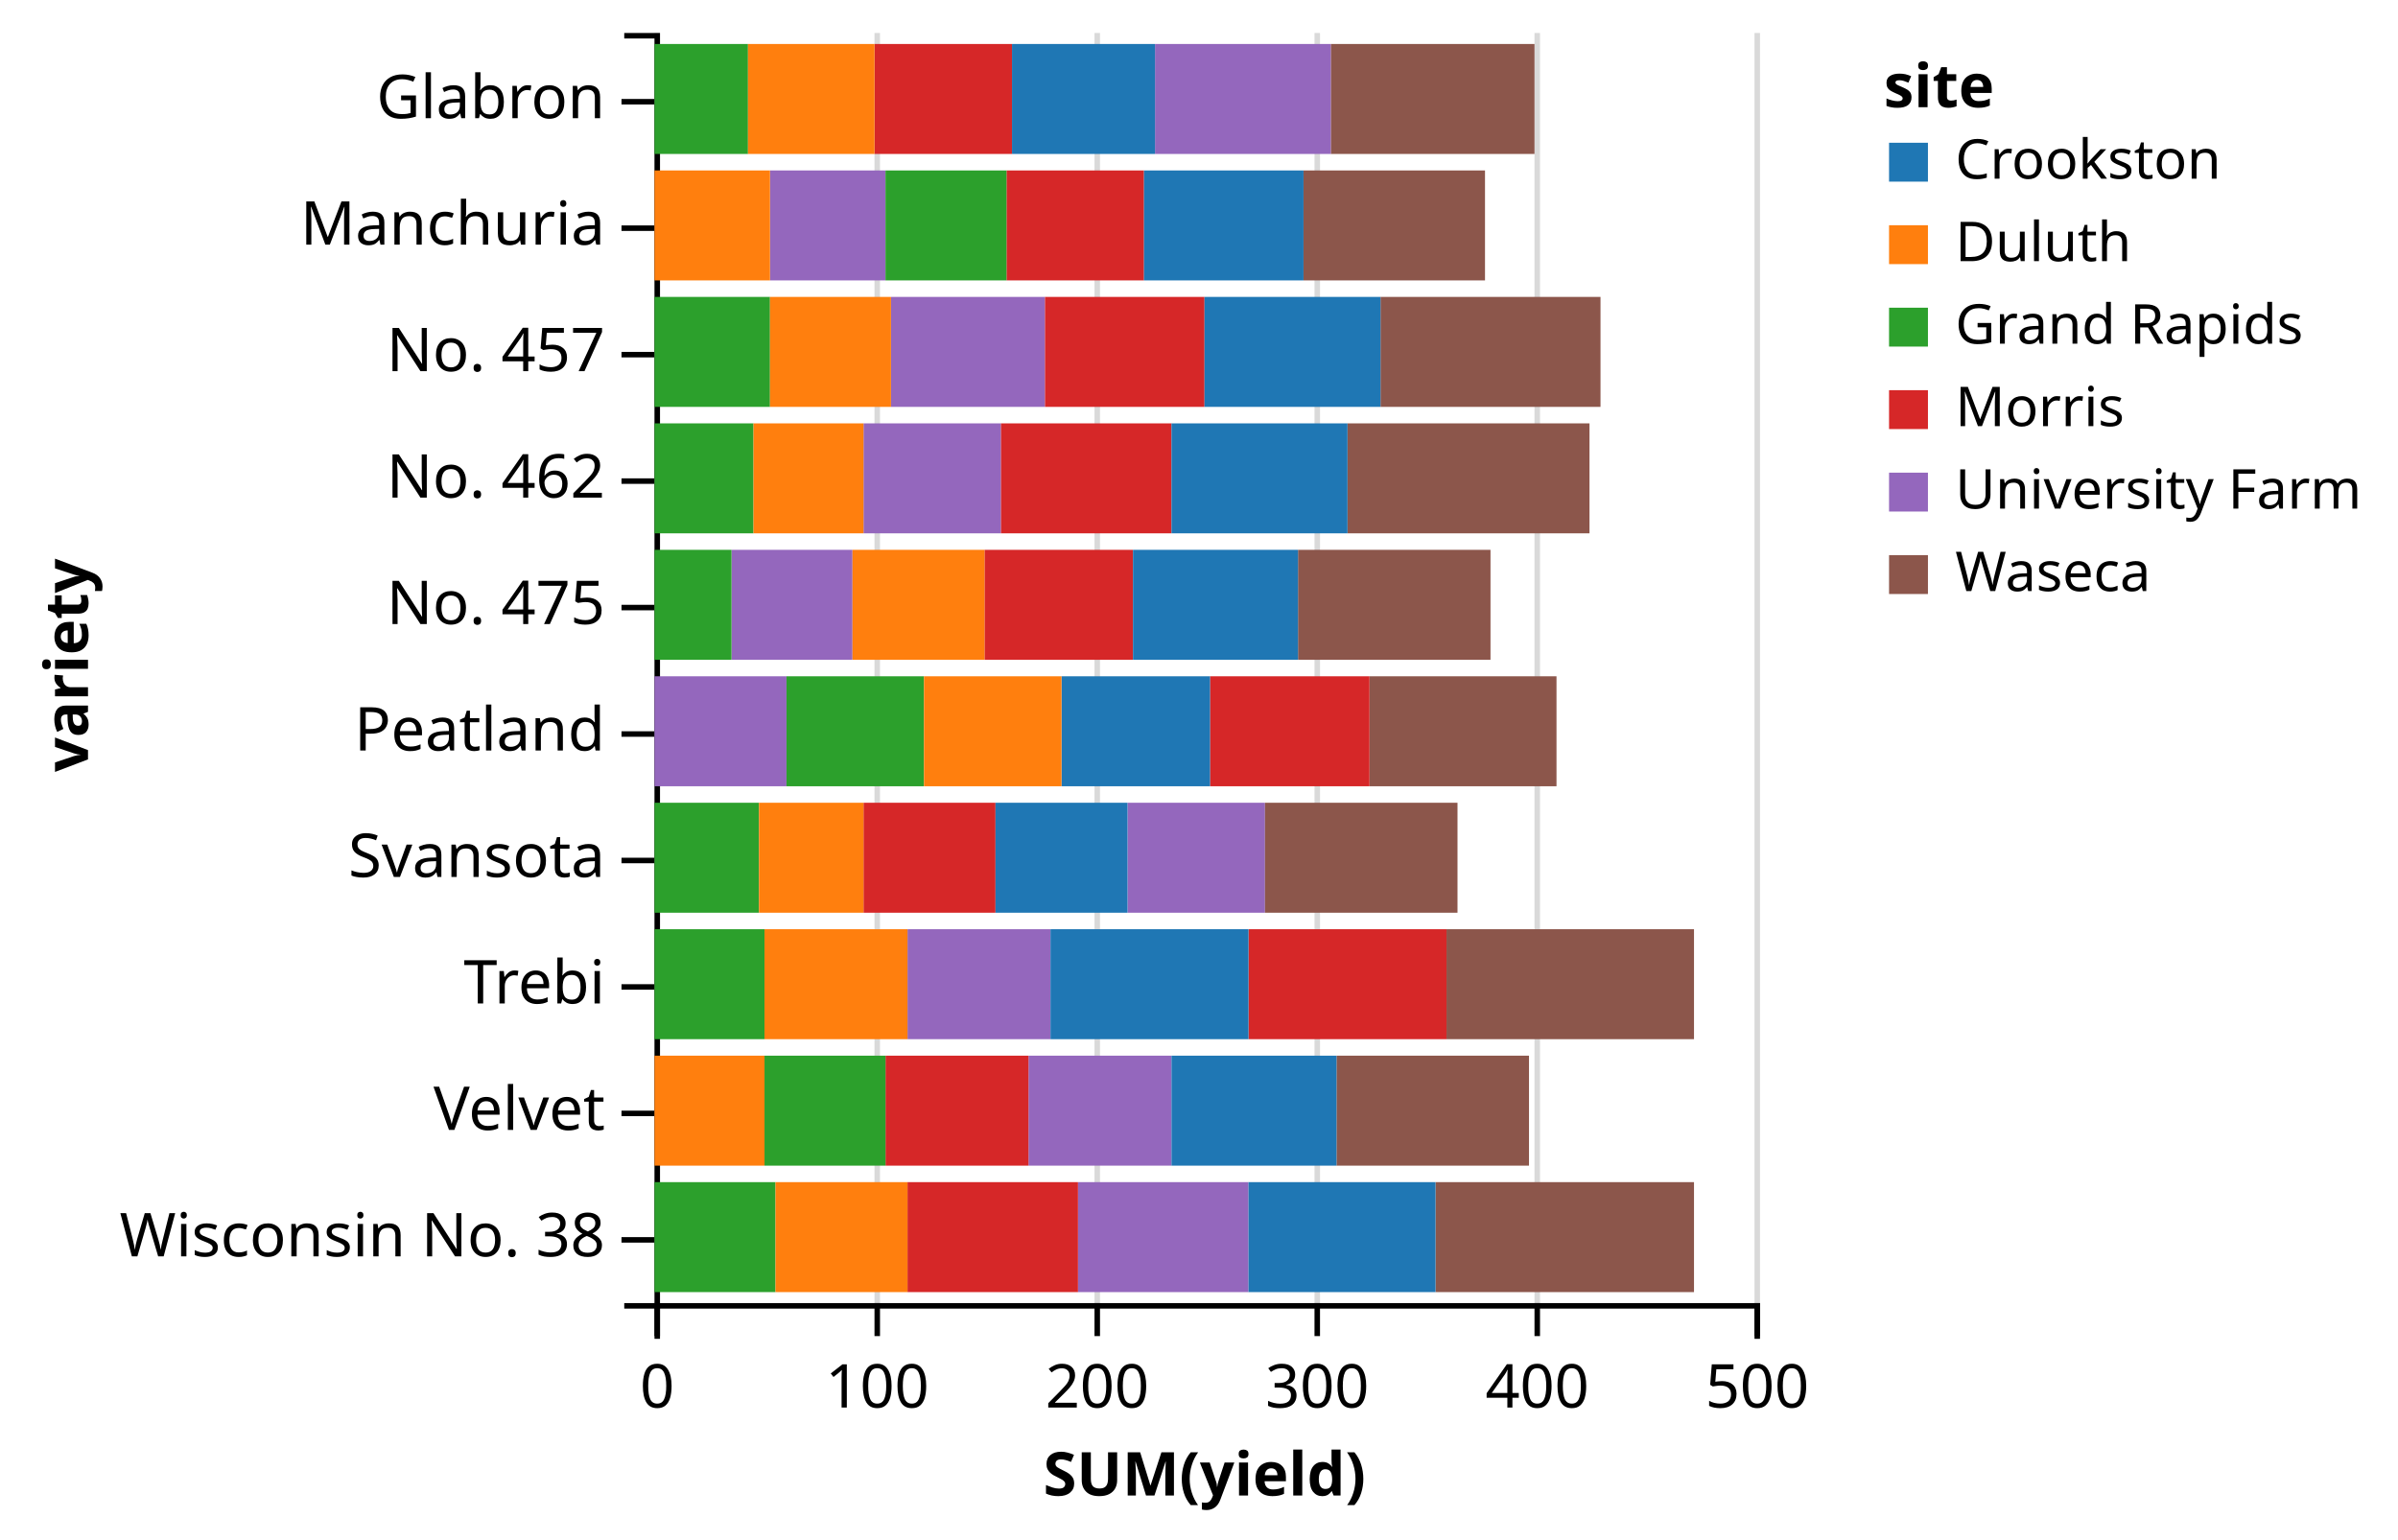
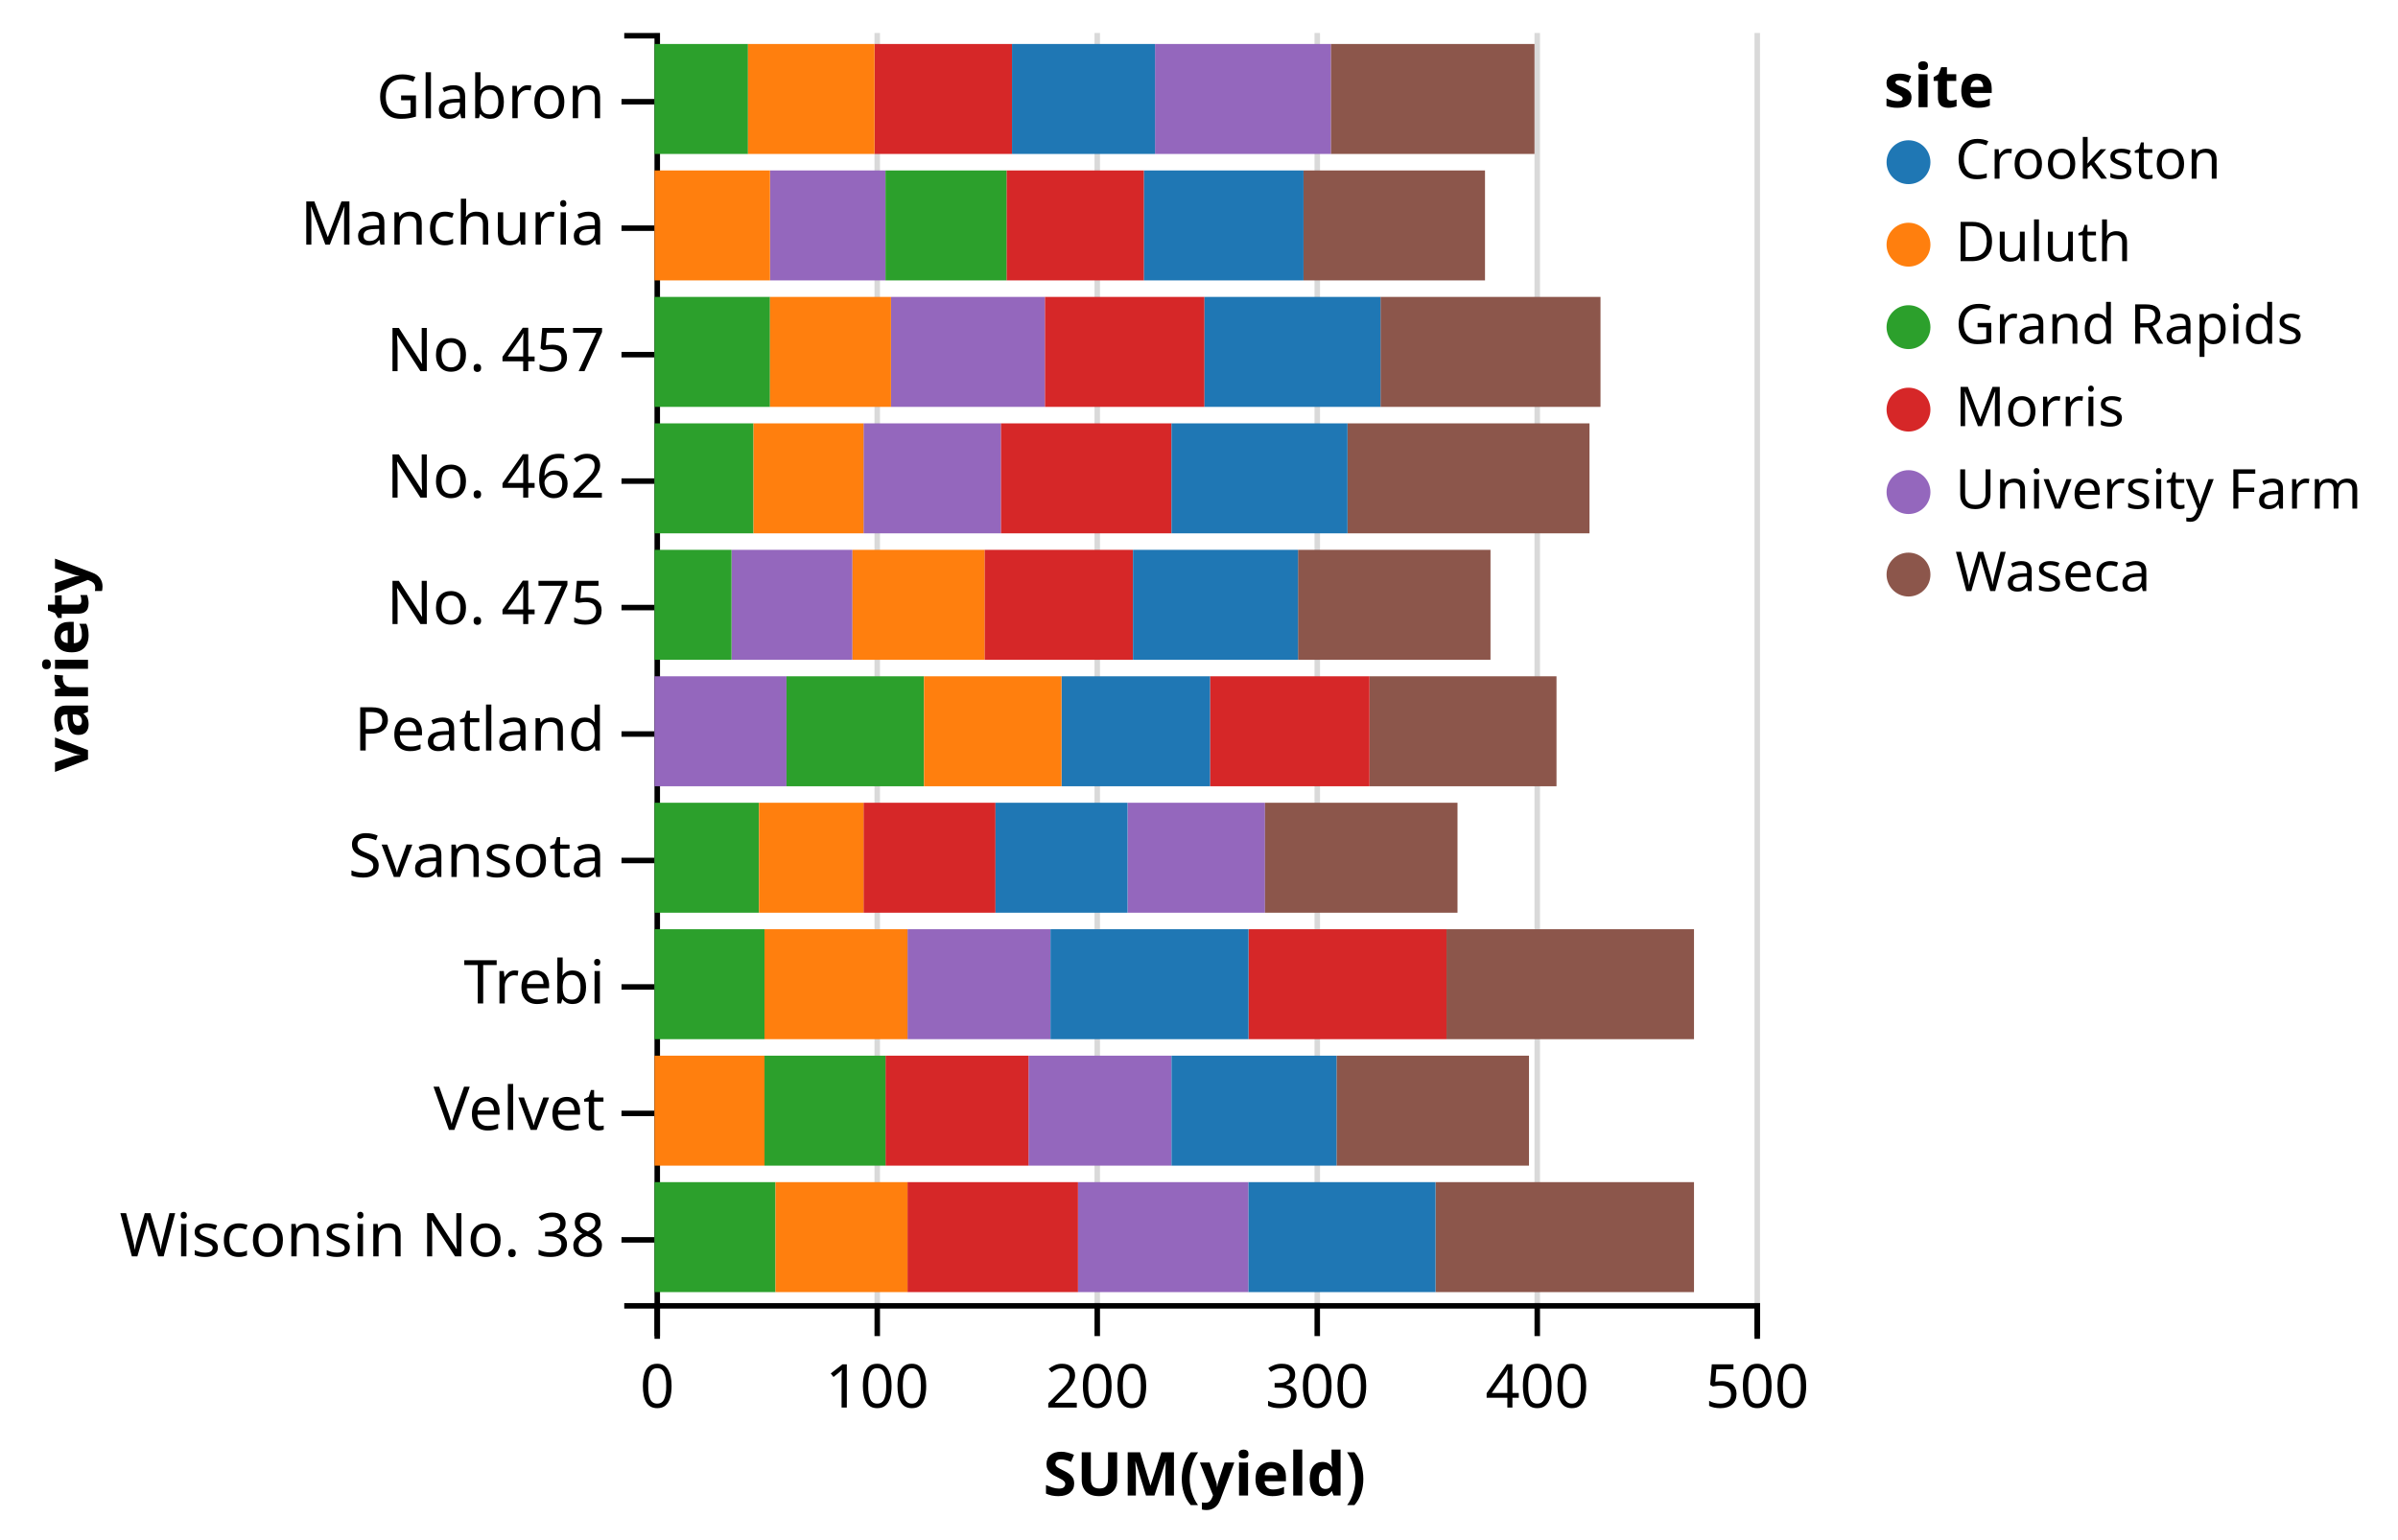
<svg xmlns="http://www.w3.org/2000/svg" class="marks" width="436" height="280" version="1.1">
  <g transform="translate(119,6)">
    <g class="mark-group">
      <g transform="translate(0,0)">
        <rect class="background" width="1" height="1" style="fill: none;" />
        <g class="mark-group root">
          <g transform="translate(0,0)">
            <rect class="background" width="200" height="231" style="fill: none;" />
            <g class="mark-group">
              <g transform="translate(0,231)">
                <rect class="background" width="0" height="0" style="pointer-events: none; fill: none;" />
                <g class="mark-rule" style="pointer-events: none;">
                  <line transform="translate(0.5,-231)" x2="0" y2="231" style="fill: none; stroke: #000; stroke-opacity: 0.15; opacity: 1;" />
                  <line transform="translate(40.5,-231)" x2="0" y2="231" style="fill: none; stroke: #000; stroke-opacity: 0.15; opacity: 1;" />
                  <line transform="translate(80.5,-231)" x2="0" y2="231" style="fill: none; stroke: #000; stroke-opacity: 0.15; opacity: 1;" />
                  <line transform="translate(120.5,-231)" x2="0" y2="231" style="fill: none; stroke: #000; stroke-opacity: 0.15; opacity: 1;" />
                  <line transform="translate(160.5,-231)" x2="0" y2="231" style="fill: none; stroke: #000; stroke-opacity: 0.15; opacity: 1;" />
                  <line transform="translate(200.5,-231)" x2="0" y2="231" style="fill: none; stroke: #000; stroke-opacity: 0.15; opacity: 1;" />
                </g>
                <g class="mark-rule" style="pointer-events: none;">
                  <line transform="translate(0.5,0)" x2="0" y2="6" style="fill: none; stroke: #000; stroke-width: 1; opacity: 1;" />
                  <line transform="translate(40.5,0)" x2="0" y2="6" style="fill: none; stroke: #000; stroke-width: 1; opacity: 1;" />
                  <line transform="translate(80.5,0)" x2="0" y2="6" style="fill: none; stroke: #000; stroke-width: 1; opacity: 1;" />
                  <line transform="translate(120.5,0)" x2="0" y2="6" style="fill: none; stroke: #000; stroke-width: 1; opacity: 1;" />
                  <line transform="translate(160.5,0)" x2="0" y2="6" style="fill: none; stroke: #000; stroke-width: 1; opacity: 1;" />
                  <line transform="translate(200.5,0)" x2="0" y2="6" style="fill: none; stroke: #000; stroke-width: 1; opacity: 1;" />
                </g>
                <g class="mark-rule" style="pointer-events: none;" />
                <g class="mark-text">
                  <text text-anchor="middle" transform="translate(0.5,19)" style="font: 11px sans-serif; fill: #000; opacity: 1;">0</text>
                  <text text-anchor="middle" transform="translate(40.5,19)" style="font: 11px sans-serif; fill: #000; opacity: 1;">100</text>
                  <text text-anchor="middle" transform="translate(80.5,19)" style="font: 11px sans-serif; fill: #000; opacity: 1;">200</text>
                  <text text-anchor="middle" transform="translate(120.5,19)" style="font: 11px sans-serif; fill: #000; opacity: 1;">300</text>
                  <text text-anchor="middle" transform="translate(160.5,19)" style="font: 11px sans-serif; fill: #000; opacity: 1;">400</text>
                  <text text-anchor="middle" transform="translate(200.5,19)" style="font: 11px sans-serif; fill: #000; opacity: 1;">500</text>
                </g>
                <g class="mark-path" style="pointer-events: none;">
                  <path transform="translate(0.5,0.5)" d="M0,6V0H200V6" style="fill: none; stroke: #000; stroke-width: 1;" />
                </g>
                <g class="mark-text">
                  <text text-anchor="middle" transform="translate(100,35)" style="font: bold 11px sans-serif; fill: #000;">SUM(yield)</text>
                </g>
              </g>
            </g>
            <g class="mark-group">
              <g transform="translate(0,0)">
                <rect class="background" width="0" height="0" style="pointer-events: none; fill: none;" />
                <g class="mark-rule" style="pointer-events: none;" />
                <g class="mark-rule" style="pointer-events: none;">
                  <line transform="translate(-6,12.5)" x2="6" y2="0" style="fill: none; stroke: #000; stroke-width: 1; opacity: 1;" />
                  <line transform="translate(-6,35.5)" x2="6" y2="0" style="fill: none; stroke: #000; stroke-width: 1; opacity: 1;" />
                  <line transform="translate(-6,58.5)" x2="6" y2="0" style="fill: none; stroke: #000; stroke-width: 1; opacity: 1;" />
                  <line transform="translate(-6,81.5)" x2="6" y2="0" style="fill: none; stroke: #000; stroke-width: 1; opacity: 1;" />
                  <line transform="translate(-6,104.5)" x2="6" y2="0" style="fill: none; stroke: #000; stroke-width: 1; opacity: 1;" />
                  <line transform="translate(-6,127.5)" x2="6" y2="0" style="fill: none; stroke: #000; stroke-width: 1; opacity: 1;" />
                  <line transform="translate(-6,150.5)" x2="6" y2="0" style="fill: none; stroke: #000; stroke-width: 1; opacity: 1;" />
                  <line transform="translate(-6,173.5)" x2="6" y2="0" style="fill: none; stroke: #000; stroke-width: 1; opacity: 1;" />
                  <line transform="translate(-6,196.5)" x2="6" y2="0" style="fill: none; stroke: #000; stroke-width: 1; opacity: 1;" />
                  <line transform="translate(-6,219.5)" x2="6" y2="0" style="fill: none; stroke: #000; stroke-width: 1; opacity: 1;" />
                </g>
                <g class="mark-rule" style="pointer-events: none;" />
                <g class="mark-text">
                  <text text-anchor="end" transform="translate(-9,15.5)" style="font: 11px sans-serif; fill: #000; opacity: 1;">Glabron</text>
                  <text text-anchor="end" transform="translate(-9,38.5)" style="font: 11px sans-serif; fill: #000; opacity: 1;">Manchuria</text>
                  <text text-anchor="end" transform="translate(-9,61.5)" style="font: 11px sans-serif; fill: #000; opacity: 1;">No. 457</text>
                  <text text-anchor="end" transform="translate(-9,84.5)" style="font: 11px sans-serif; fill: #000; opacity: 1;">No. 462</text>
                  <text text-anchor="end" transform="translate(-9,107.5)" style="font: 11px sans-serif; fill: #000; opacity: 1;">No. 475</text>
                  <text text-anchor="end" transform="translate(-9,130.5)" style="font: 11px sans-serif; fill: #000; opacity: 1;">Peatland</text>
                  <text text-anchor="end" transform="translate(-9,153.5)" style="font: 11px sans-serif; fill: #000; opacity: 1;">Svansota</text>
                  <text text-anchor="end" transform="translate(-9,176.5)" style="font: 11px sans-serif; fill: #000; opacity: 1;">Trebi</text>
                  <text text-anchor="end" transform="translate(-9,199.5)" style="font: 11px sans-serif; fill: #000; opacity: 1;">Velvet</text>
                  <text text-anchor="end" transform="translate(-9,222.5)" style="font: 11px sans-serif; fill: #000; opacity: 1;">Wisconsin No. 38</text>
                </g>
                <g class="mark-path" style="pointer-events: none;">
                  <path transform="translate(0.5,0.5)" d="M-6,0H0V231H-6" style="fill: none; stroke: #000; stroke-width: 1;" />
                </g>
                <g class="mark-text">
                  <text text-anchor="middle" transform="translate(-106,115) rotate(-90) translate(0,3)" style="font: bold 11px sans-serif; fill: #000;">variety</text>
                </g>
              </g>
            </g>
            <g class="mark-rect marks">
              <rect transform="translate(21,25)" width="21" height="20" style="fill: #9467bd;" />
              <rect transform="translate(118,25)" width="33" height="20" style="fill: #8c564b;" />
              <rect transform="translate(64,25)" width="25" height="20" style="fill: #d62728;" />
              <rect transform="translate(89,25)" width="29" height="20" style="fill: #1f77b4;" />
              <rect transform="translate(42,25)" width="22" height="20" style="fill: #2ca02c;" />
              <rect transform="translate(0,25)" width="21" height="20" style="fill: #ff7f0e;" />
              <rect transform="translate(91,2)" width="32" height="20" style="fill: #9467bd;" />
              <rect transform="translate(123,2)" width="37" height="20" style="fill: #8c564b;" />
              <rect transform="translate(40,2)" width="25" height="20" style="fill: #d62728;" />
              <rect transform="translate(65,2)" width="26" height="20" style="fill: #1f77b4;" />
              <rect transform="translate(0,2)" width="17" height="20" style="fill: #2ca02c;" />
              <rect transform="translate(17,2)" width="23" height="20" style="fill: #ff7f0e;" />
              <rect transform="translate(86,140)" width="25" height="20" style="fill: #9467bd;" />
              <rect transform="translate(111,140)" width="35" height="20" style="fill: #8c564b;" />
              <rect transform="translate(38,140)" width="24" height="20" style="fill: #d62728;" />
              <rect transform="translate(62,140)" width="24" height="20" style="fill: #1f77b4;" />
              <rect transform="translate(0,140)" width="19" height="20" style="fill: #2ca02c;" />
              <rect transform="translate(19,140)" width="19" height="20" style="fill: #ff7f0e;" />
              <rect transform="translate(68,186)" width="26" height="20" style="fill: #9467bd;" />
              <rect transform="translate(124,186)" width="35" height="20" style="fill: #8c564b;" />
              <rect transform="translate(42,186)" width="26" height="20" style="fill: #d62728;" />
              <rect transform="translate(94,186)" width="30" height="20" style="fill: #1f77b4;" />
              <rect transform="translate(20,186)" width="22" height="20" style="fill: #2ca02c;" />
              <rect transform="translate(0,186)" width="20" height="20" style="fill: #ff7f0e;" />
              <rect transform="translate(46,163)" width="26" height="20" style="fill: #9467bd;" />
              <rect transform="translate(144,163)" width="45" height="20" style="fill: #8c564b;" />
              <rect transform="translate(108,163)" width="36" height="20" style="fill: #d62728;" />
              <rect transform="translate(72,163)" width="36" height="20" style="fill: #1f77b4;" />
              <rect transform="translate(0,163)" width="20" height="20" style="fill: #2ca02c;" />
              <rect transform="translate(20,163)" width="26" height="20" style="fill: #ff7f0e;" />
              <rect transform="translate(43,48)" width="28" height="20" style="fill: #9467bd;" />
              <rect transform="translate(132,48)" width="40" height="20" style="fill: #8c564b;" />
              <rect transform="translate(71,48)" width="29" height="20" style="fill: #d62728;" />
              <rect transform="translate(100,48)" width="32" height="20" style="fill: #1f77b4;" />
              <rect transform="translate(0,48)" width="21" height="20" style="fill: #2ca02c;" />
              <rect transform="translate(21,48)" width="22" height="20" style="fill: #ff7f0e;" />
              <rect transform="translate(38,71)" width="25" height="20" style="fill: #9467bd;" />
              <rect transform="translate(126,71)" width="44" height="20" style="fill: #8c564b;" />
              <rect transform="translate(63,71)" width="31" height="20" style="fill: #d62728;" />
              <rect transform="translate(94,71)" width="32" height="20" style="fill: #1f77b4;" />
              <rect transform="translate(0,71)" width="18" height="20" style="fill: #2ca02c;" />
              <rect transform="translate(18,71)" width="20" height="20" style="fill: #ff7f0e;" />
              <rect transform="translate(0,117)" width="24" height="20" style="fill: #9467bd;" />
              <rect transform="translate(130,117)" width="34" height="20" style="fill: #8c564b;" />
              <rect transform="translate(101,117)" width="29" height="20" style="fill: #d62728;" />
              <rect transform="translate(74,117)" width="27" height="20" style="fill: #1f77b4;" />
              <rect transform="translate(24,117)" width="25" height="20" style="fill: #2ca02c;" />
              <rect transform="translate(49,117)" width="25" height="20" style="fill: #ff7f0e;" />
              <rect transform="translate(14,94)" width="22" height="20" style="fill: #9467bd;" />
              <rect transform="translate(117,94)" width="35" height="20" style="fill: #8c564b;" />
              <rect transform="translate(60,94)" width="27" height="20" style="fill: #d62728;" />
              <rect transform="translate(87,94)" width="30" height="20" style="fill: #1f77b4;" />
              <rect transform="translate(0,94)" width="14" height="20" style="fill: #2ca02c;" />
              <rect transform="translate(36,94)" width="24" height="20" style="fill: #ff7f0e;" />
              <rect transform="translate(77,209)" width="31" height="20" style="fill: #9467bd;" />
              <rect transform="translate(142,209)" width="47" height="20" style="fill: #8c564b;" />
              <rect transform="translate(46,209)" width="31" height="20" style="fill: #d62728;" />
              <rect transform="translate(108,209)" width="34" height="20" style="fill: #1f77b4;" />
              <rect transform="translate(0,209)" width="22" height="20" style="fill: #2ca02c;" />
              <rect transform="translate(22,209)" width="24" height="20" style="fill: #ff7f0e;" />
            </g>
            <g class="mark-group">
              <g transform="translate(220.5,0.5)">
                <rect class="background" width="91" height="107" style="pointer-events: none; fill: none;" />
                <g class="mark-text" style="pointer-events: none;">
                  <text text-anchor="start" transform="translate(3,13)" style="font: bold 11px sans-serif; fill: #000; opacity: 1;">site</text>
                </g>
                <g class="mark-symbol" style="pointer-events: none;">
-                   <path transform="translate(7.5,23)" d="M-3.536,-3.536L3.536,-3.536 3.536,3.536 -3.536,3.536Z" style="fill: #1f77b4; stroke: #888; stroke-width: 0; opacity: 1;" />
-                   <path transform="translate(7.5,38)" d="M-3.536,-3.536L3.536,-3.536 3.536,3.536 -3.536,3.536Z" style="fill: #ff7f0e; stroke: #888; stroke-width: 0; opacity: 1;" />
-                   <path transform="translate(7.5,53)" d="M-3.536,-3.536L3.536,-3.536 3.536,3.536 -3.536,3.536Z" style="fill: #2ca02c; stroke: #888; stroke-width: 0; opacity: 1;" />
-                   <path transform="translate(7.5,68)" d="M-3.536,-3.536L3.536,-3.536 3.536,3.536 -3.536,3.536Z" style="fill: #d62728; stroke: #888; stroke-width: 0; opacity: 1;" />
-                   <path transform="translate(7.5,83)" d="M-3.536,-3.536L3.536,-3.536 3.536,3.536 -3.536,3.536Z" style="fill: #9467bd; stroke: #888; stroke-width: 0; opacity: 1;" />
-                   <path transform="translate(7.5,98)" d="M-3.536,-3.536L3.536,-3.536 3.536,3.536 -3.536,3.536Z" style="fill: #8c564b; stroke: #888; stroke-width: 0; opacity: 1;" />
+                   <path transform="translate(7.5,23)" d="M0,3.989A3.989,3.989 0 1,1 0,-3.989A3.989,3.989 0 1,1 0,3.989Z" style="fill: #1f77b4; stroke: #888; stroke-width: 0; opacity: 1;" />
+                   <path transform="translate(7.5,38)" d="M0,3.989A3.989,3.989 0 1,1 0,-3.989A3.989,3.989 0 1,1 0,3.989Z" style="fill: #ff7f0e; stroke: #888; stroke-width: 0; opacity: 1;" />
+                   <path transform="translate(7.5,53)" d="M0,3.989A3.989,3.989 0 1,1 0,-3.989A3.989,3.989 0 1,1 0,3.989Z" style="fill: #2ca02c; stroke: #888; stroke-width: 0; opacity: 1;" />
+                   <path transform="translate(7.5,68)" d="M0,3.989A3.989,3.989 0 1,1 0,-3.989A3.989,3.989 0 1,1 0,3.989Z" style="fill: #d62728; stroke: #888; stroke-width: 0; opacity: 1;" />
+                   <path transform="translate(7.5,83)" d="M0,3.989A3.989,3.989 0 1,1 0,-3.989A3.989,3.989 0 1,1 0,3.989Z" style="fill: #9467bd; stroke: #888; stroke-width: 0; opacity: 1;" />
+                   <path transform="translate(7.5,98)" d="M0,3.989A3.989,3.989 0 1,1 0,-3.989A3.989,3.989 0 1,1 0,3.989Z" style="fill: #8c564b; stroke: #888; stroke-width: 0; opacity: 1;" />
                </g>
                <g class="mark-text" style="pointer-events: none;">
                  <text text-anchor="start" transform="translate(16,26)" style="font: 10px sans-serif; fill: #000; opacity: 1;">Crookston</text>
                  <text text-anchor="start" transform="translate(16,41)" style="font: 10px sans-serif; fill: #000; opacity: 1;">Duluth</text>
                  <text text-anchor="start" transform="translate(16,56)" style="font: 10px sans-serif; fill: #000; opacity: 1;">Grand Rapids</text>
                  <text text-anchor="start" transform="translate(16,71)" style="font: 10px sans-serif; fill: #000; opacity: 1;">Morris</text>
                  <text text-anchor="start" transform="translate(16,86)" style="font: 10px sans-serif; fill: #000; opacity: 1;">University Farm</text>
                  <text text-anchor="start" transform="translate(16,101)" style="font: 10px sans-serif; fill: #000; opacity: 1;">Waseca</text>
                </g>
              </g>
            </g>
          </g>
        </g>
      </g>
    </g>
  </g>
</svg>
